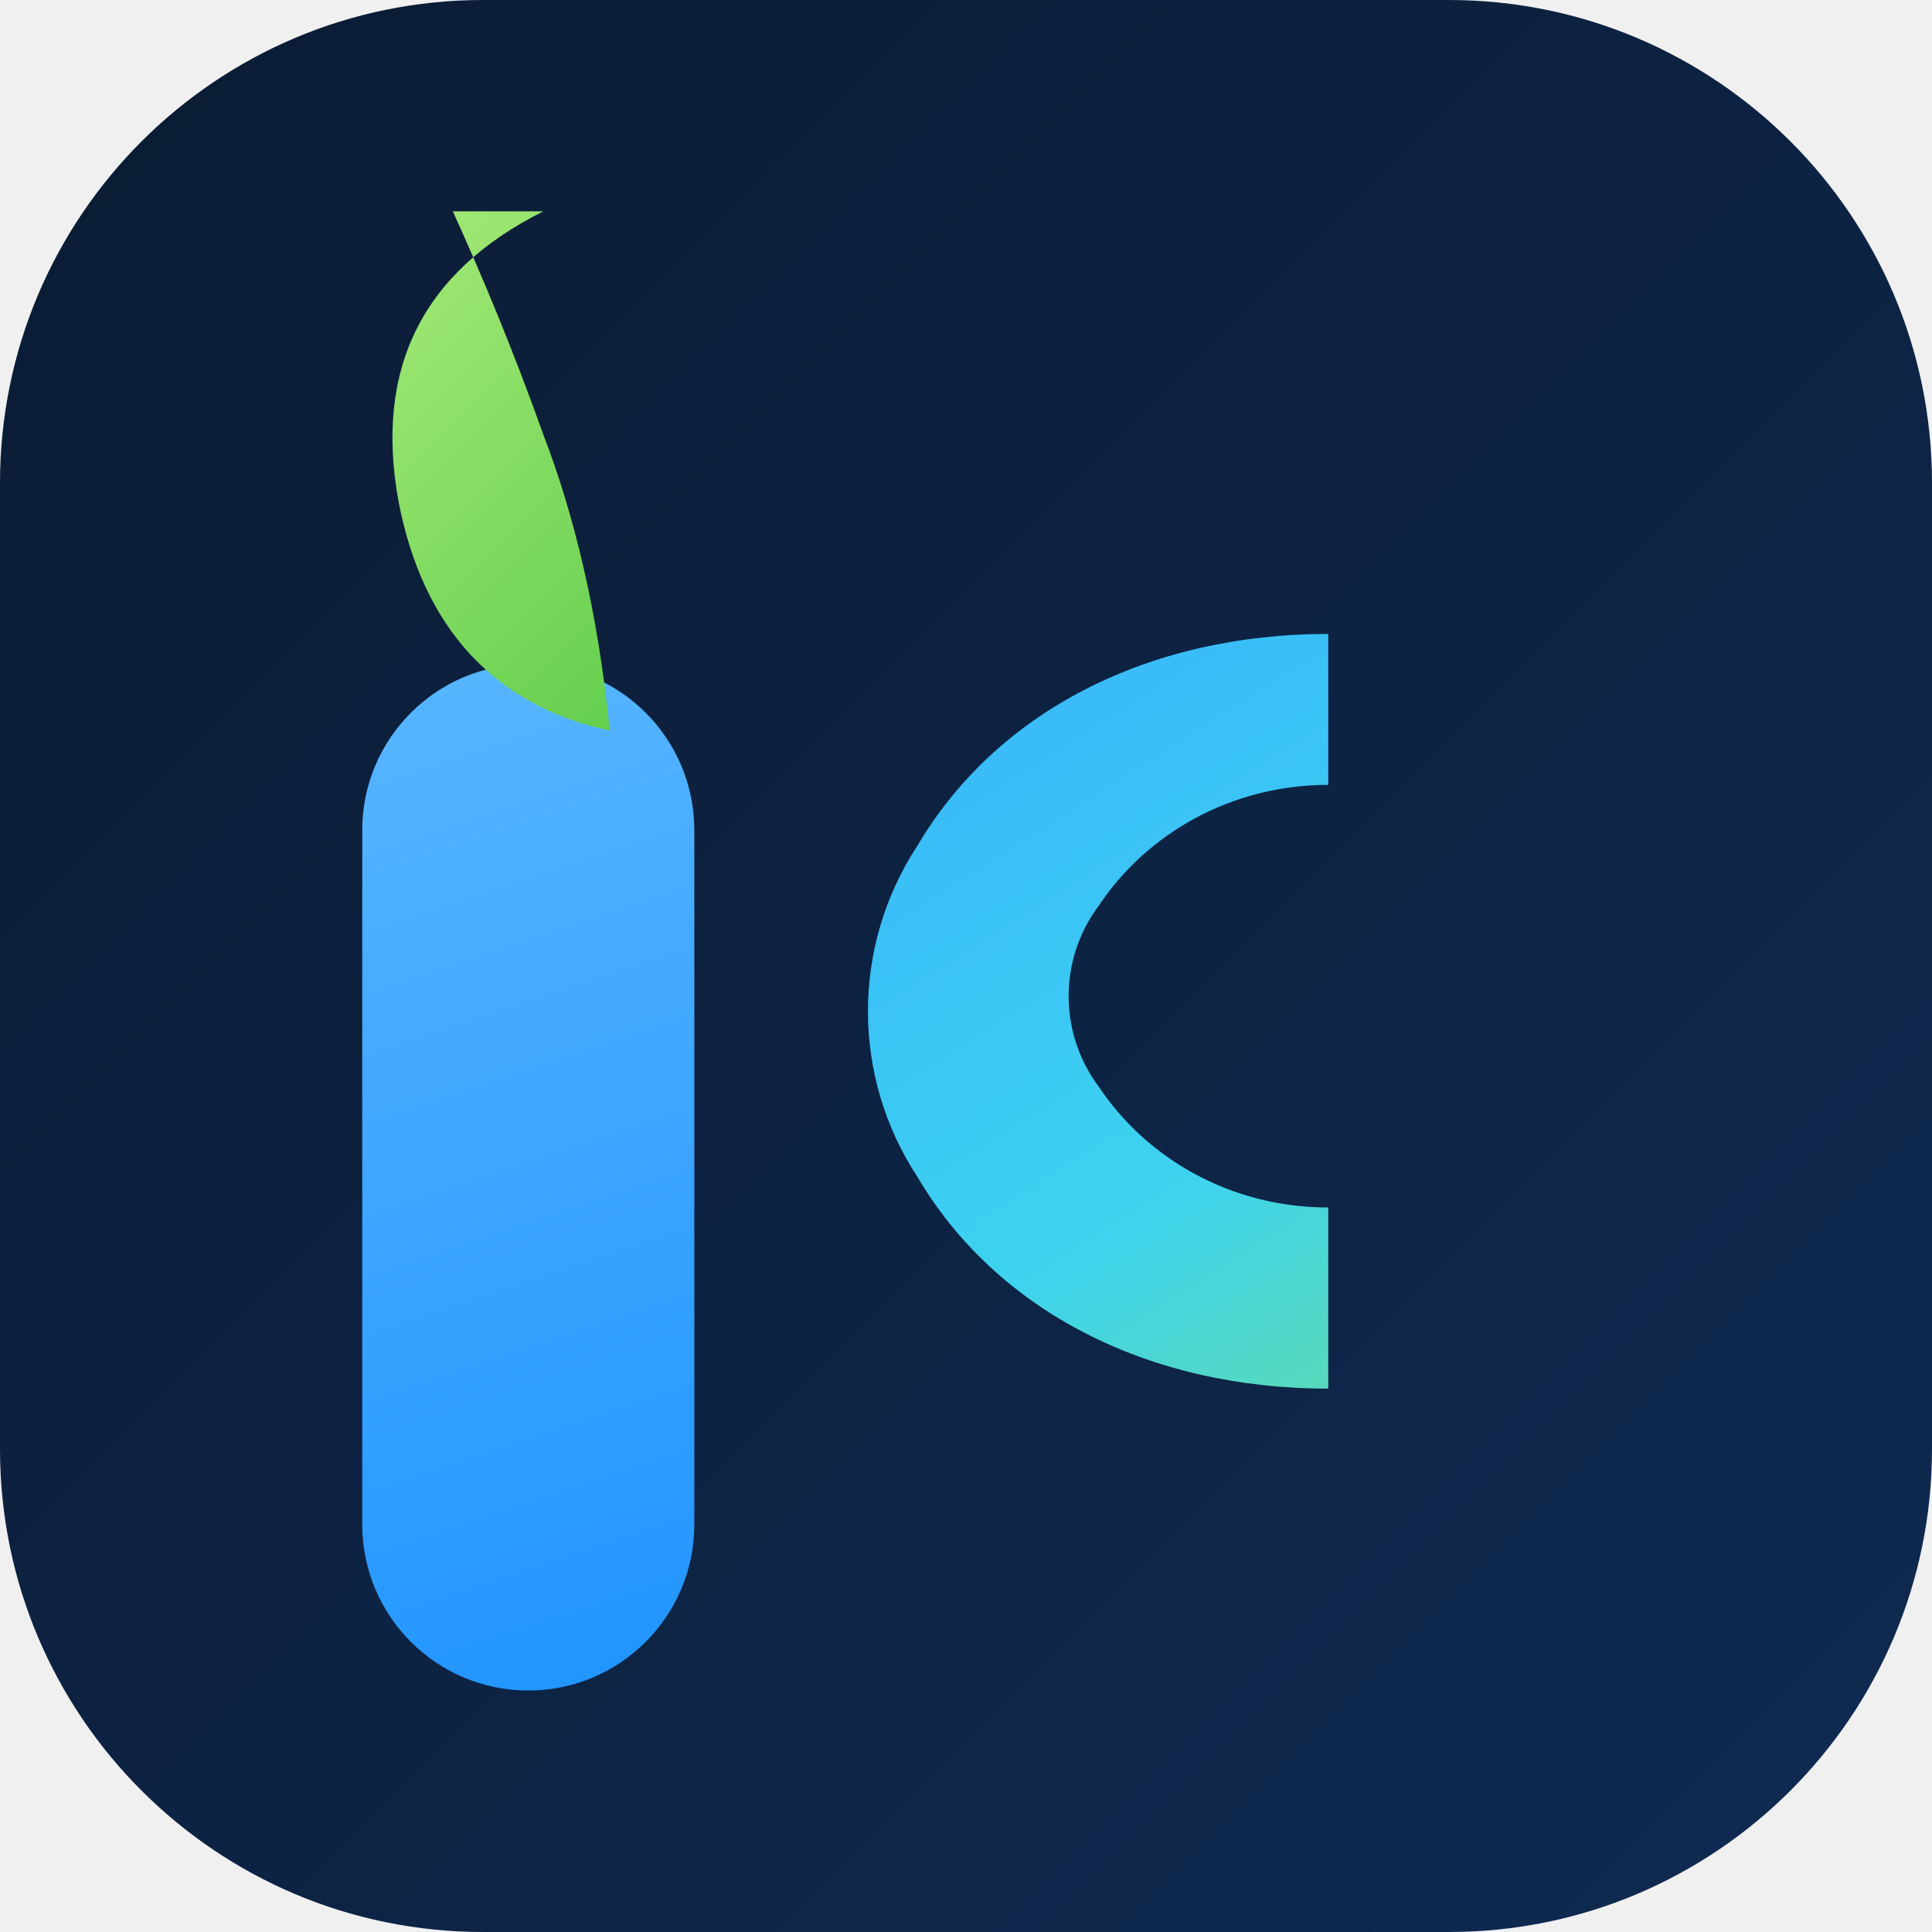
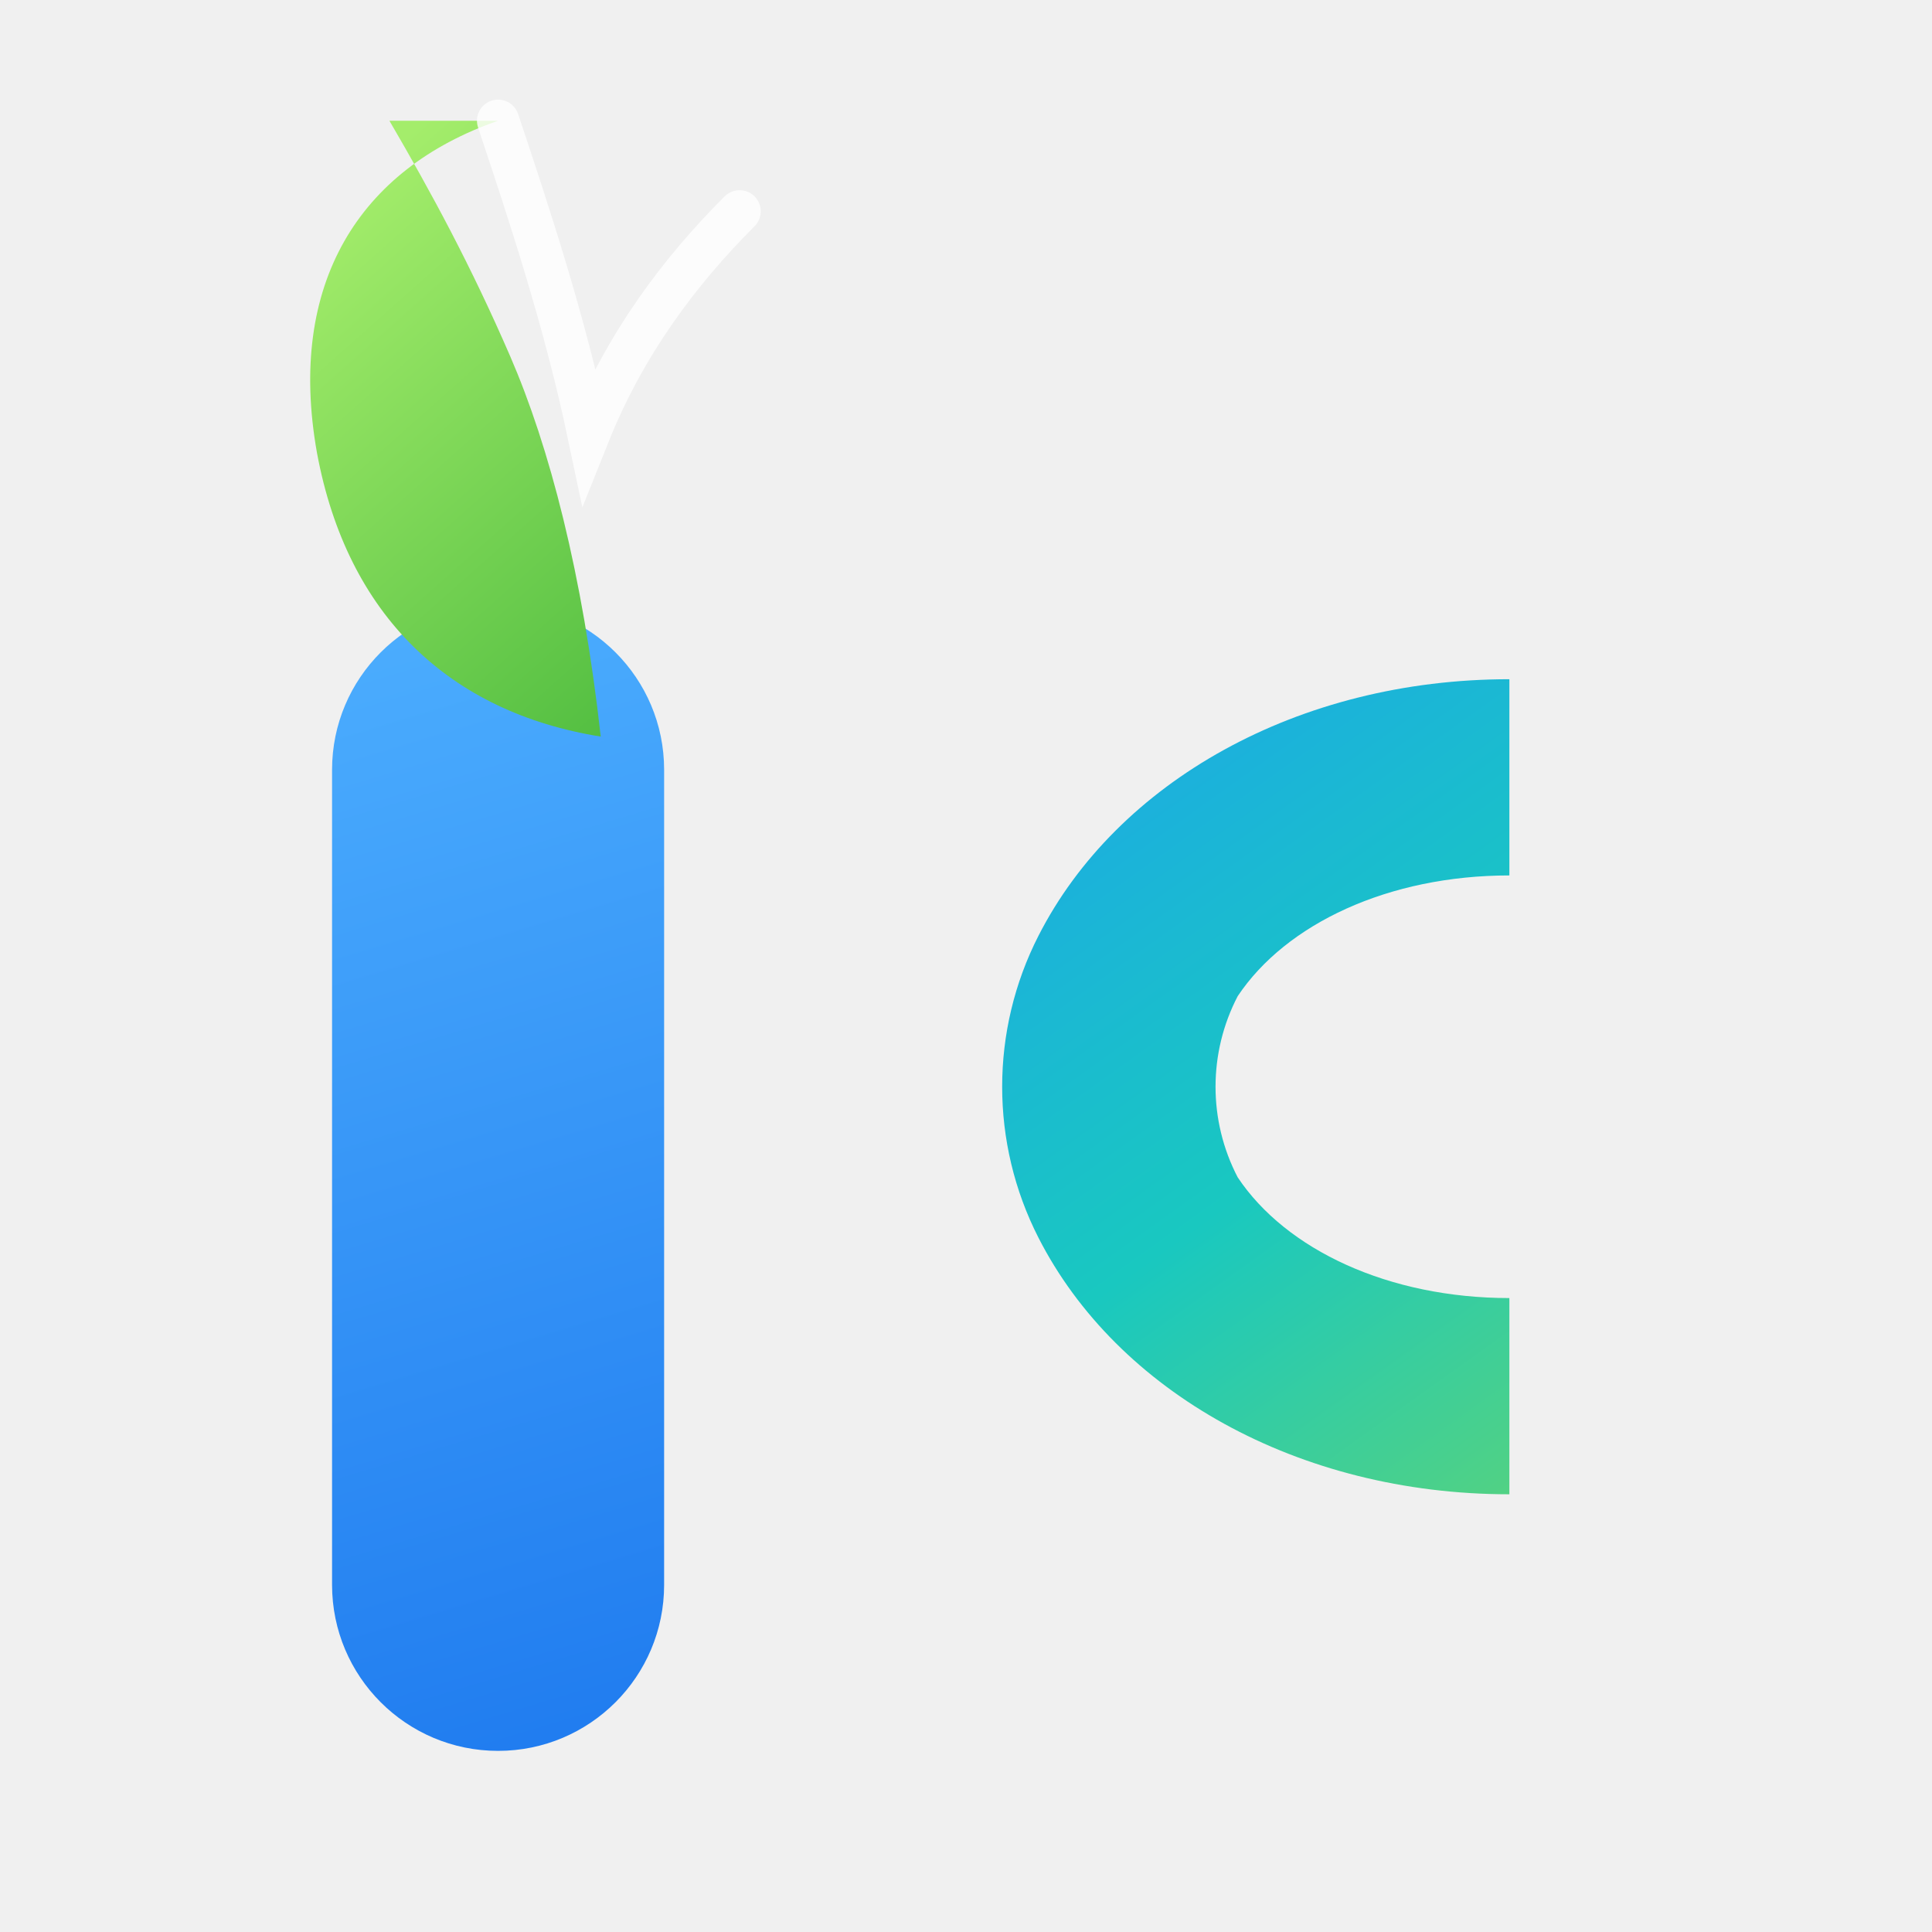
- <svg xmlns="http://www.w3.org/2000/svg" width="32" height="32" viewBox="0 0 32 32" fill="none">
+ <svg xmlns="http://www.w3.org/2000/svg" width="64" height="64" viewBox="0 0 64 64" fill="none" role="img" aria-label="ICLSET 2026">
  <defs>
-     <linearGradient id="fbg" x1="0" y1="0" x2="32" y2="32" gradientUnits="userSpaceOnUse">
-       <stop offset="0" stop-color="#0B1B33" />
-       <stop offset="1" stop-color="#0F2A52" />
+     <linearGradient id="fc" x1="28" y1="14" x2="58" y2="56" gradientUnits="userSpaceOnUse">
+       <stop offset="0" stop-color="#1F94FF" />
+       <stop offset="0.55" stop-color="#19C8C0" />
+       <stop offset="1" stop-color="#7BD957" />
    </linearGradient>
-     <linearGradient id="fc" x1="14" y1="6" x2="28" y2="28" gradientUnits="userSpaceOnUse">
-       <stop offset="0" stop-color="#36A7FF" />
-       <stop offset="0.55" stop-color="#3DD3F0" />
-       <stop offset="1" stop-color="#86E45F" />
+     <linearGradient id="fi" x1="10" y1="18" x2="22" y2="58" gradientUnits="userSpaceOnUse">
+       <stop offset="0" stop-color="#4FB1FF" />
+       <stop offset="1" stop-color="#1F7BEF" />
    </linearGradient>
-     <linearGradient id="fi" x1="6" y1="10" x2="12" y2="28" gradientUnits="userSpaceOnUse">
-       <stop offset="0" stop-color="#5BB8FF" />
-       <stop offset="1" stop-color="#1F94FF" />
-     </linearGradient>
-     <linearGradient id="fl" x1="4" y1="2" x2="14" y2="12" gradientUnits="userSpaceOnUse">
-       <stop offset="0" stop-color="#B8F284" />
-       <stop offset="1" stop-color="#52C742" />
+     <linearGradient id="fl" x1="14" y1="4" x2="30" y2="22" gradientUnits="userSpaceOnUse">
+       <stop offset="0" stop-color="#A4ED6B" />
+       <stop offset="1" stop-color="#3FB337" />
    </linearGradient>
  </defs>
-   <rect width="32" height="32" rx="8" fill="url(#fbg)" />
-   <rect x="6" y="11" width="5.5" height="17" rx="2.75" fill="url(#fi)" />
-   <path d="M22 10.5c-3 0-5.5 1.3-6.8 3.5a5 5 0 0 0 0 5.5c1.3 2.2 3.8 3.5 6.8 3.5v-3c-1.6 0-3-.8-3.8-2a2.5 2.5 0 0 1 0-3c.8-1.2 2.2-2 3.8-2Z" fill="url(#fc)" />
-   <path d="M9 3.5c-2 1-2.8 2.6-2.4 4.8.4 2.1 1.6 3.4 3.5 3.8-.2-2-.6-3.6-1.1-4.9-.5-1.4-1-2.6-1.5-3.7Z" fill="url(#fl)" />
+   <rect x="11" y="20" width="11" height="38" rx="5.5" fill="url(#fi)" />
+   <path d="M50 22.5c-7 0-13 3.4-15.6 8.5a11 11 0 0 0 0 10c2.6 5.1 8.6 8.5 15.6 8.5v-6.5c-4 0-7.4-1.6-9-4a6.5 6.5 0 0 1 0-6c1.6-2.4 5-4 9-4Z" fill="url(#fc)" />
+   <path d="M16.5 4c-4.6 1.6-7 5.4-6 11 1 5.4 4.4 8.6 9.4 9.4-.6-5.4-1.7-9.6-3-12.6-1.3-3-2.6-5.4-4-7.8Z" fill="url(#fl)" />
+   <path d="M16.5 4c1 3 2.2 6.6 3 10.4 1.2-3 3-5.4 5-7.4" stroke="#FFFFFF" stroke-width="1.4" stroke-linecap="round" opacity="0.8" />
</svg>
